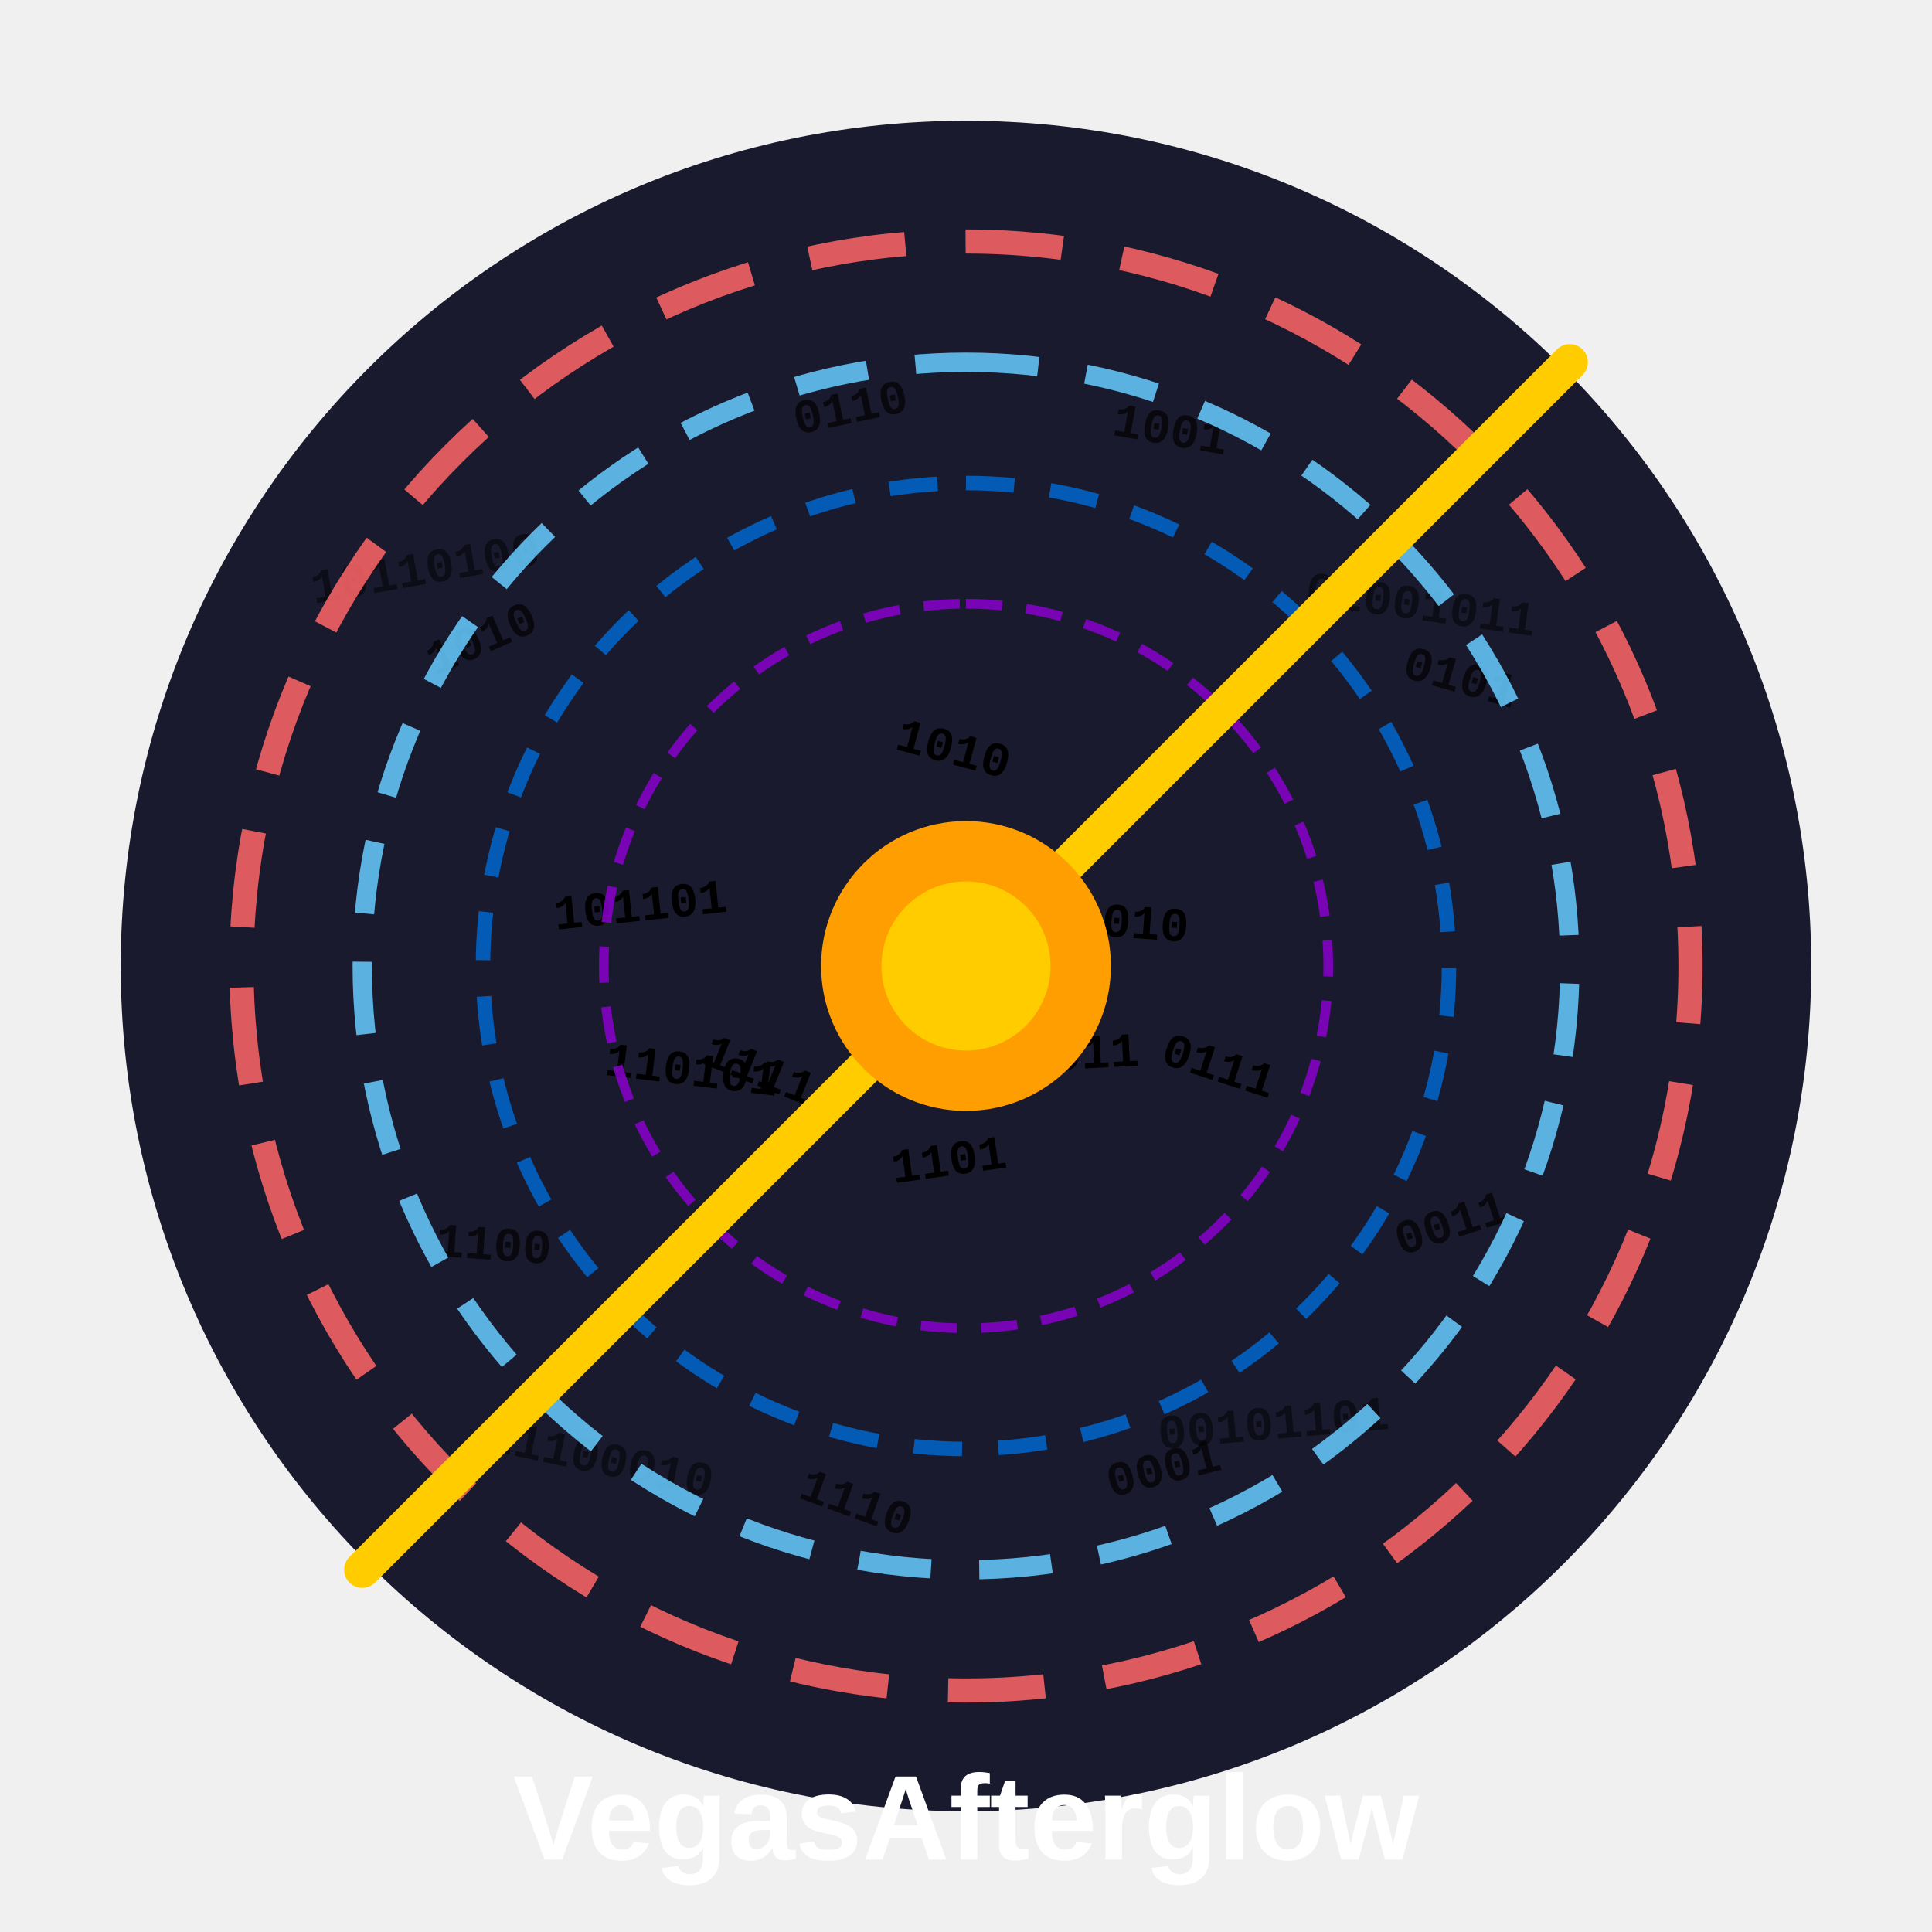
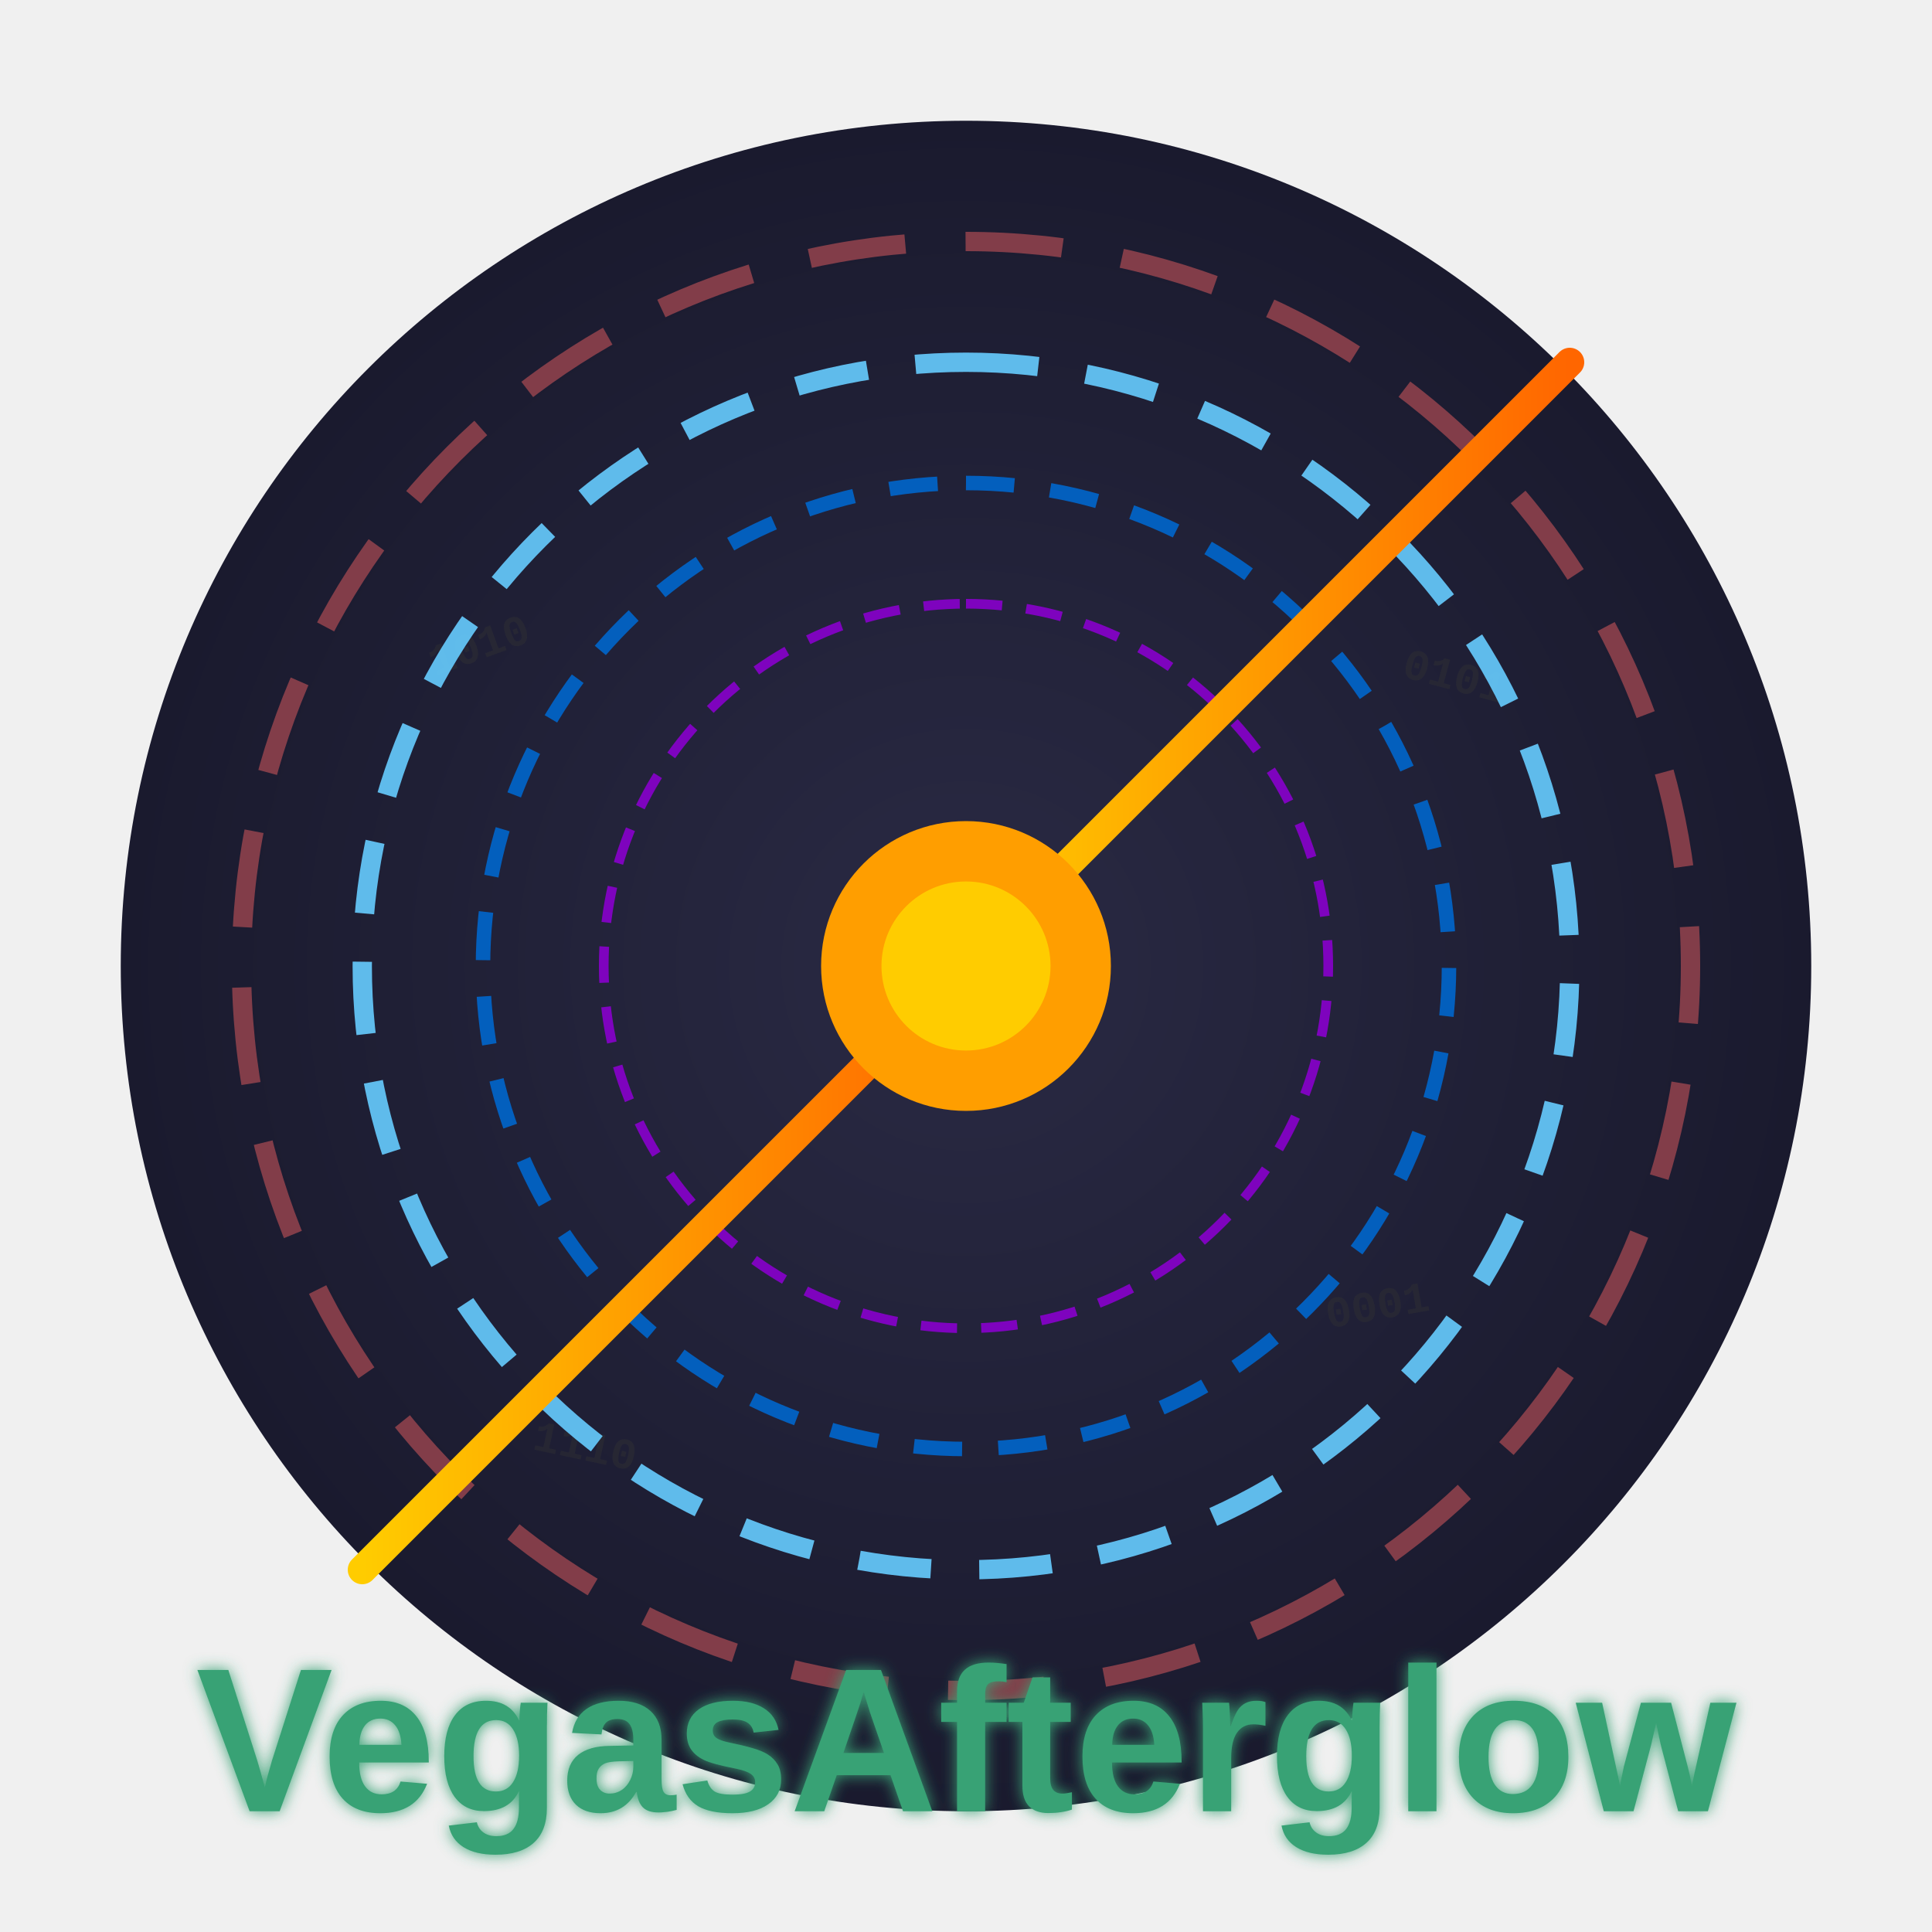
<svg xmlns="http://www.w3.org/2000/svg" width="200" height="200" viewBox="0 0 200 200">
-   <circle cx="100" cy="100" r="87.5" fill="#1a1a2e" />
-   <g opacity="0.5">
-     <text x="32.5" y="62.5" font-family="Courier New, monospace" font-size="5" fill="#000000" font-weight="bold" transform="rotate(-10, 32.5, 62.5)">10110100</text>
-     <text x="135" y="62.5" font-family="Courier New, monospace" font-size="5" fill="#000000" font-weight="bold" transform="rotate(8, 135, 62.5)">01001011</text>
-     <text x="50" y="150" font-family="Courier New, monospace" font-size="5" fill="#000000" font-weight="bold" transform="rotate(12, 50, 150)">11100010</text>
-     <text x="120" y="150" font-family="Courier New, monospace" font-size="5" fill="#000000" font-weight="bold" transform="rotate(-5, 120, 150)">00101101</text>
+   <defs>
+     <radialGradient id="bg-grad" cx="50%" cy="50%" r="50%">
+       <stop offset="0%" stop-color="#2a2a44" />
+       <stop offset="100%" stop-color="#1a1a2e" />
+     </radialGradient>
+     <linearGradient id="jet-grad" x1="0%" y1="0%" x2="100%" y2="0%">
+       <stop offset="0%" stop-color="#ffcc00" />
+       <stop offset="100%" stop-color="#ff6600" />
+     </linearGradient>
+     <filter id="text-glow">
+       <feGaussianBlur in="SourceGraphic" stdDeviation="0.75" result="blur" />
+       <feMerge>
+         <feMergeNode in="blur" />
+         <feMergeNode in="SourceGraphic" />
+       </feMerge>
+     </filter>
+   </defs>
+   <circle cx="100" cy="100" r="87.5" fill="url(#bg-grad)" />
+   <g opacity="0.4" fill="#333" font-family="Courier New, monospace" font-size="4.5" font-weight="bold">
+     <text x="45" y="70" transform="rotate(-20 45 70)">1010</text>
+     <text x="145" y="70" transform="rotate(15 145 70)">0101</text>
+     <text x="55" y="150" transform="rotate(12 55 150)">1110</text>
+     <text x="137.5" y="137.5" transform="rotate(-10 137.5 137.5)">0001</text>
  </g>
-   <g>
-     <text x="92.5" y="77.5" font-family="Courier New, monospace" font-size="5" fill="#000000" font-weight="bold" transform="rotate(15, 92.5, 77.5)">1010</text>
-     <text x="120" y="110" font-family="Courier New, monospace" font-size="5" fill="#000000" font-weight="bold" transform="rotate(18, 120, 110)">0111</text>
-     <text x="92.5" y="122.5" font-family="Courier New, monospace" font-size="5" fill="#000000" font-weight="bold" transform="rotate(-8, 92.5, 122.5)">1101</text>
-     <text x="72.5" y="110" font-family="Courier New, monospace" font-size="5" fill="#000000" font-weight="bold" transform="rotate(22, 72.5, 110)">1111</text>
+   <g opacity="0.9" fill="none">
+     <path d="M100,25 A75,75 0 0,1 175,100 A75,75 0 0,1 100,175 A75,75 0 0,1 25,100 A75,75 0 0,1 100,25 Z" stroke="#ff6666" stroke-width="2" stroke-dasharray="10,6.25" opacity="0.5" />
+     <path d="M100,37.5 A62.5,62.5 0 0,1 162.5,100 A62.5,62.5 0 0,1 100,162.5 A62.5,62.5 0 0,1 37.5,100 A62.5,62.5 0 0,1 100,37.5 Z" stroke="#66ccff" stroke-width="2" stroke-dasharray="7.5,5" />
+     <path d="M100,50 A50,50 0 0,1 150,100 A50,50 0 0,1 100,150 A50,50 0 0,1 50,100 A50,50 0 0,1 100,50 Z" stroke="#0066cc" stroke-width="1.5" stroke-dasharray="5,3.75" />
+     <path d="M100,62.5 A37.5,37.5 0 0,1 137.5,100 A37.5,37.5 0 0,1 100,137.5 A37.5,37.5 0 0,1 62.5,100 A37.5,37.5 0 0,1 100,62.5 Z" stroke="#8800cc" stroke-width="1" stroke-dasharray="3.75,2.5" />
  </g>
-   <g opacity="0.7">
-     <text x="45" y="70" font-family="Courier New, monospace" font-size="5" fill="#000000" font-weight="bold" transform="rotate(-24, 45, 70)">1010</text>
-     <text x="145" y="70" font-family="Courier New, monospace" font-size="5" fill="#000000" font-weight="bold" transform="rotate(16, 145, 70)">0101</text>
-     <text x="45" y="130" font-family="Courier New, monospace" font-size="5" fill="#000000" font-weight="bold" transform="rotate(4, 45, 130)">1100</text>
-     <text x="145" y="130" font-family="Courier New, monospace" font-size="5" fill="#000000" font-weight="bold" transform="rotate(-18, 145, 130)">0011</text>
-     <text x="82.5" y="45" font-family="Courier New, monospace" font-size="5" fill="#000000" font-weight="bold" transform="rotate(-12, 82.5, 45)">0110</text>
-     <text x="115" y="45" font-family="Courier New, monospace" font-size="5" fill="#000000" font-weight="bold" transform="rotate(10, 115, 45)">1001</text>
-     <text x="82.5" y="155" font-family="Courier New, monospace" font-size="5" fill="#000000" font-weight="bold" transform="rotate(20, 82.5, 155)">1110</text>
-     <text x="115" y="155" font-family="Courier New, monospace" font-size="5" fill="#000000" font-weight="bold" transform="rotate(-14, 115, 155)">0001</text>
-   </g>
-   <text x="57.5" y="96.25" font-family="Courier New, monospace" font-size="5" fill="#000000" font-weight="bold" transform="rotate(-6, 57.5, 96.25)">101101</text>
-   <text x="105" y="96.25" font-family="Courier New, monospace" font-size="5" fill="#000000" font-weight="bold" transform="rotate(4, 105, 96.25)">010010</text>
-   <text x="62.5" y="111.25" font-family="Courier New, monospace" font-size="5" fill="#000000" font-weight="bold" transform="rotate(7, 62.5, 111.25)">110101</text>
-   <text x="100" y="111.25" font-family="Courier New, monospace" font-size="5" fill="#000000" font-weight="bold" transform="rotate(-3, 100, 111.25)">001011</text>
-   <g>
-     <g opacity="0.85">
-       <path d="M100,25 A75,75 0 0,1 175,100 A75,75 0 0,1 100,175 A75,75 0 0,1 25,100 A75,75 0 0,1 100,25 Z" fill="none" stroke="#ff6666" stroke-width="2.5" stroke-dasharray="10,6.25" />
-       <path d="M100,37.5 A62.5,62.5 0 0,1 162.5,100 A62.5,62.5 0 0,1 100,162.5 A62.5,62.5 0 0,1 37.5,100 A62.5,62.5 0 0,1 100,37.5 Z" fill="none" stroke="#66ccff" stroke-width="2" stroke-dasharray="7.5,5" />
-       <path d="M100,50 A50,50 0 0,1 150,100 A50,50 0 0,1 100,150 A50,50 0 0,1 50,100 A50,50 0 0,1 100,50 Z" fill="none" stroke="#0066cc" stroke-width="1.5" stroke-dasharray="5,3.75" />
-       <path d="M100,62.5 A37.5,37.5 0 0,1 137.5,100 A37.5,37.5 0 0,1 100,137.5 A37.5,37.5 0 0,1 62.5,100 A37.5,37.5 0 0,1 100,62.5 Z" fill="none" stroke="#8800cc" stroke-width="1" stroke-dasharray="3.75,2.5" />
-     </g>
-     <path d="M100,100 L137.5,62.5 C150,50 155,45 162.5,37.5" stroke="#ffcc00" stroke-width="3.75" fill="none" stroke-linecap="round" />
-     <path d="M100,100 L62.5,137.5 C50,150 45,155 37.5,162.5" stroke="#ffcc00" stroke-width="3.75" fill="none" stroke-linecap="round" />
-     <circle cx="100" cy="100" r="15" fill="#ff9e00" />
-     <circle cx="100" cy="100" r="8.75" fill="#ffcc00" />
-   </g>
-   <g>
-     <text x="100" y="192.5" font-family="Arial, sans-serif" font-weight="bold" font-size="12.5" text-anchor="middle" fill="#ffffff">VegasAfterglow</text>
-   </g>
+   <path d="M100,100 L137.5,62.5 C150,50 155,45 162.5,37.5" stroke="url(#jet-grad)" stroke-width="3" fill="none" stroke-linecap="round" />
+   <path d="M100,100 L62.5,137.5 C50,150 45,155 37.5,162.5" stroke="url(#jet-grad)" stroke-width="3" fill="none" stroke-linecap="round" />
+   <circle cx="100" cy="100" r="15" fill="#ff9e00" />
+   <circle cx="100" cy="100" r="8.75" fill="#ffcc00" />
+   <text x="100" y="187.5" font-family="Arial, sans-serif" font-weight="bold" font-size="21.25" text-anchor="middle" fill="#39A275" filter="url(#text-glow)">
+     VegasAfterglow
+   </text>
</svg>
